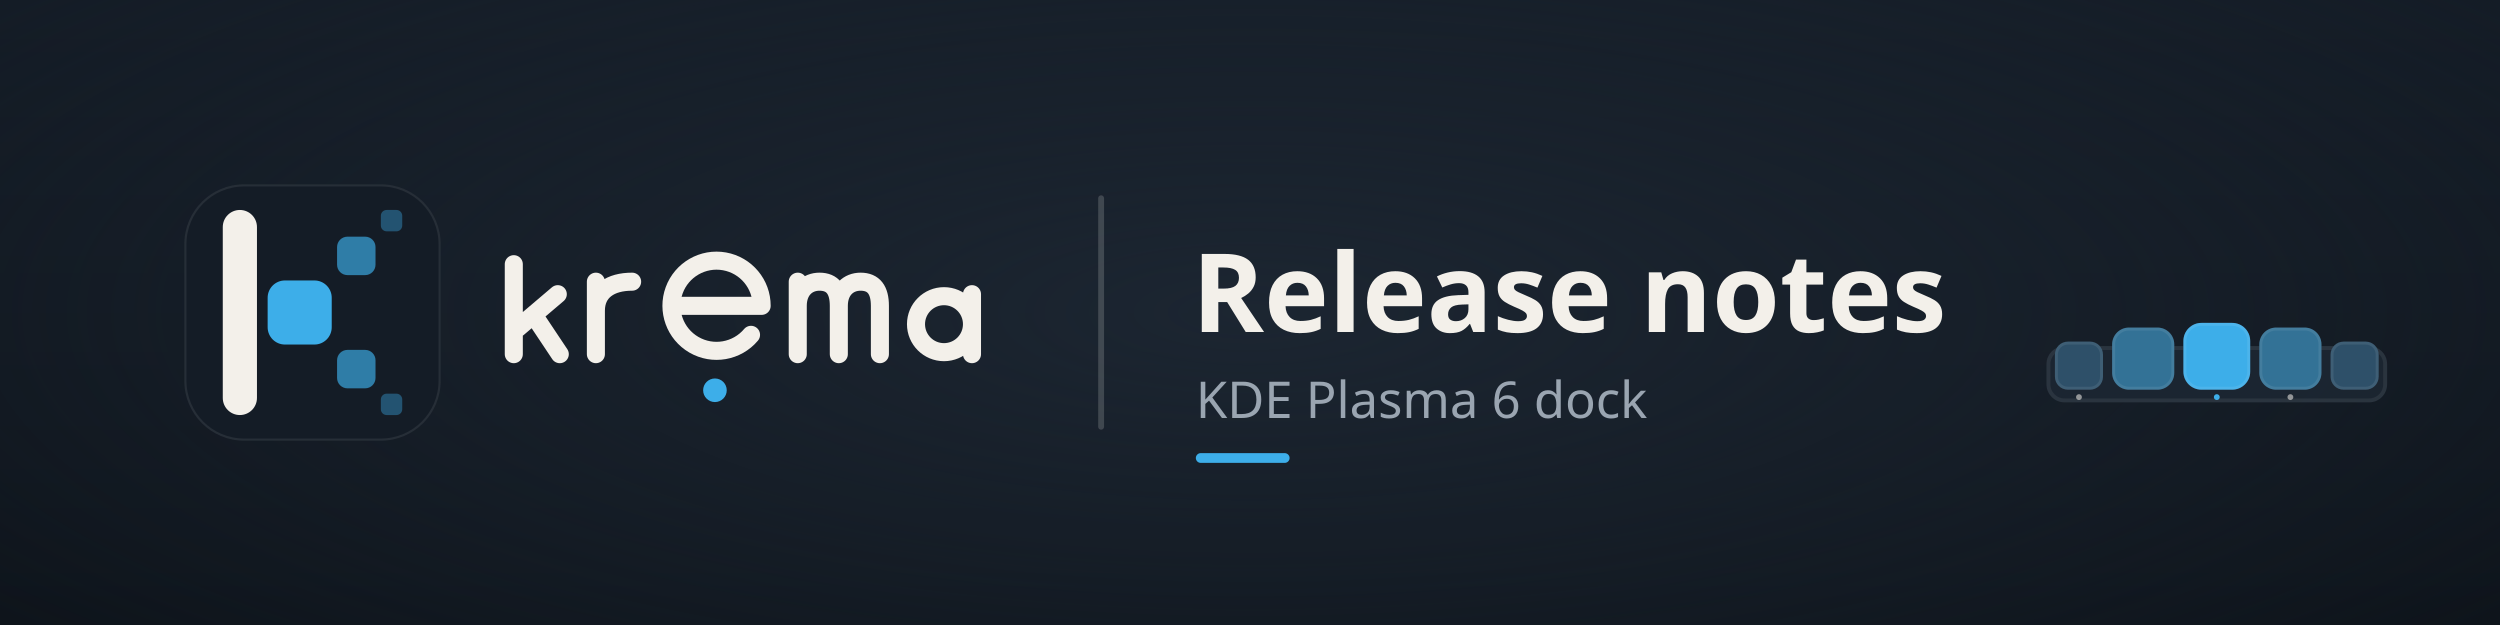
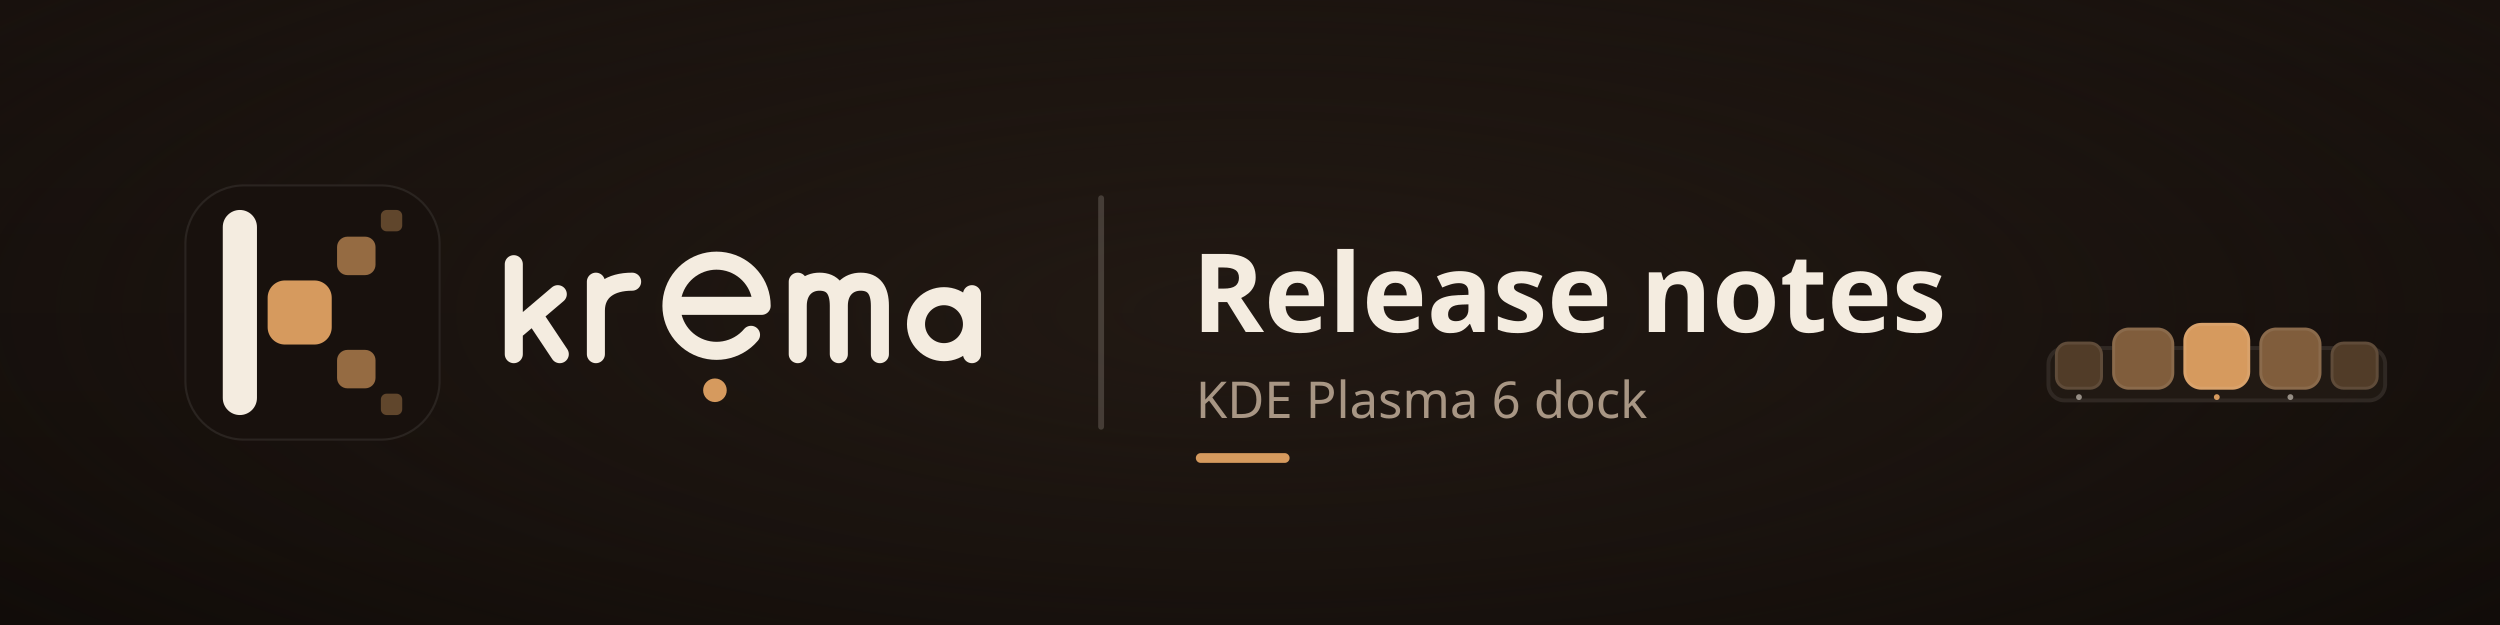
<svg xmlns="http://www.w3.org/2000/svg" width="1280" height="320" viewBox="0 0 1280 320" role="img" aria-label="Krema — Release notes">
  <defs>
    <linearGradient id="bg" x1="0" y1="0" x2="0" y2="1">
-       <stop offset="0" stop-color="#141C26" />
-       <stop offset="1" stop-color="#0E141B" />
+       <stop offset="0" stop-color="#18110D" />
+       <stop offset="1" stop-color="#110C09" />
    </linearGradient>
    <radialGradient id="glow" cx="640" cy="160" r="1" gradientUnits="userSpaceOnUse" gradientTransform="translate(640,160) scale(800,260) translate(-640,-160)">
-       <stop offset="0" stop-color="#1D2733" stop-opacity="0.9" />
-       <stop offset="1" stop-color="#1D2733" stop-opacity="0" />
+       <stop offset="0" stop-color="#231A14" stop-opacity="0.9" />
+       <stop offset="1" stop-color="#231A14" stop-opacity="0" />
    </radialGradient>
    <radialGradient id="accentGlow">
-       <stop offset="0" stop-color="#3DAEE9" stop-opacity="0.22" />
-       <stop offset="1" stop-color="#3DAEE9" stop-opacity="0" />
+       <stop offset="0" stop-color="#D69A5E" stop-opacity="0.22" />
+       <stop offset="1" stop-color="#D69A5E" stop-opacity="0" />
    </radialGradient>
  </defs>
  <rect width="1280" height="320" fill="url(#bg)" />
  <rect width="1280" height="320" fill="url(#glow)" />
  <g transform="translate(90,90) scale(0.54688)">
-     <rect x="8" y="8" width="240" height="240" rx="56" fill="#141C26" />
+     <rect x="8" y="8" width="240" height="240" rx="56" fill="#18110D" />
    <rect x="9" y="9" width="238" height="238" rx="55" fill="none" stroke="#FFFFFF" stroke-opacity=".08" stroke-width="2" />
-     <rect x="44" y="32" width="32" height="192" rx="16" fill="#F3F0EA" />
-     <rect x="86" y="98" width="60" height="60" rx="16.2" fill="#3DAEE9" />
-     <rect x="151" y="57" width="36" height="36" rx="9.72" fill="#3DAEE9" opacity="0.66" />
-     <rect x="151" y="163" width="36" height="36" rx="9.72" fill="#3DAEE9" opacity="0.66" />
-     <rect x="192" y="32" width="20" height="20" rx="5.4" fill="#3DAEE9" opacity="0.38" />
-     <rect x="192" y="204" width="20" height="20" rx="5.4" fill="#3DAEE9" opacity="0.38" />
+     <rect x="44" y="32" width="32" height="192" rx="16" fill="#F4ECE0" />
+     <rect x="86" y="98" width="60" height="60" rx="16.2" fill="#D69A5E" />
+     <rect x="151" y="57" width="36" height="36" rx="9.72" fill="#D69A5E" opacity="0.66" />
+     <rect x="151" y="163" width="36" height="36" rx="9.72" fill="#D69A5E" opacity="0.66" />
+     <rect x="192" y="32" width="20" height="20" rx="5.4" fill="#D69A5E" opacity="0.38" />
+     <rect x="192" y="204" width="20" height="20" rx="5.4" fill="#D69A5E" opacity="0.38" />
  </g>
  <svg x="258.44" y="102.49" width="243.84" height="103.37" viewBox="0 -10.9 342.98 145.4">
-     <g fill="none" stroke="#F3F0EA" stroke-linecap="round" stroke-linejoin="round">
+     <g fill="none" stroke="#F4ECE0" stroke-linecap="round" stroke-linejoin="round">
      <path transform="translate(6.5,28) scale(0.72)" d="M0,10 V100 M44,40 L4,74 M20,61 L46,100" stroke-width="18.06" />
      <path transform="translate(65.62,13) scale(0.87)" d="M0,40 V100 M0,64 C0,48 12,40 30,40" stroke-width="14.94" />
      <path transform="translate(117.72,-16) scale(1.16)" d="M2,70 H58 A28,28 0 1 0 51.4,88" stroke-width="11.21" />
      <path transform="translate(211,13) scale(0.87)" d="M0,40 V100 M0,60 C0,47 8,40 18,40 C29,40 34,47 34,60 V100 M34,60 C34,47 42,40 52,40 C63,40 68,47 68,60 V100" stroke-width="14.94" />
      <path transform="translate(296.16,28) scale(0.72)" d="M56,40 V100 M56,70 A28,28 0 1 1 0,70 A28,28 0 1 1 56,70" stroke-width="18.06" />
    </g>
-     <circle cx="151.36" cy="126" r="8.5" fill="#3DAEE9" />
+     <circle cx="151.36" cy="126" r="8.5" fill="#D69A5E" />
  </svg>
-   <rect x="562.27" y="100" width="3" height="120" rx="1.5" fill="#F3F0EA" fill-opacity="0.18" />
-   <text x="610.27" y="170" font-family="Noto Sans" font-size="56" font-weight="600" fill="#F3F0EA" text-anchor="start">Release notes</text>
-   <text x="612.27" y="214" font-family="Noto Sans" font-size="26" font-weight="400" fill="#9AA5B1" text-anchor="start">KDE Plasma 6 dock</text>
-   <rect x="612.27" y="232" width="48" height="5" rx="2.5" fill="#3DAEE9" />
-   <rect x="1047.8" y="177.2" width="174.4" height="28.8" rx="9.22" fill="#1D2733" fill-opacity="0.85" />
+   <rect x="562.27" y="100" width="3" height="120" rx="1.5" fill="#F4ECE0" fill-opacity="0.18" />
+   <text x="610.27" y="170" font-family="Noto Sans" font-size="56" font-weight="600" fill="#F4ECE0" text-anchor="start">Release notes</text>
+   <text x="612.27" y="214" font-family="Noto Sans" font-size="26" font-weight="400" fill="#A89684" text-anchor="start">KDE Plasma 6 dock</text>
+   <rect x="612.27" y="232" width="48" height="5" rx="2.5" fill="#D69A5E" />
+   <rect x="1047.8" y="177.2" width="174.4" height="28.8" rx="9.22" fill="#231A14" fill-opacity="0.85" />
  <rect x="1048.8" y="178.2" width="172.4" height="26.8" rx="8.22" fill="none" stroke="#FFFFFF" stroke-opacity="0.07" stroke-width="2" />
-   <rect x="1052.12" y="174.91" width="24.61" height="24.61" rx="6.65" fill="#2A3645" />
-   <rect x="1052.12" y="174.91" width="24.61" height="24.61" rx="6.65" fill="#3DAEE9" fill-opacity="0.22" />
+   <rect x="1052.12" y="174.91" width="24.61" height="24.61" rx="6.65" fill="#2B211A" />
+   <rect x="1052.12" y="174.91" width="24.61" height="24.61" rx="6.65" fill="#D69A5E" fill-opacity="0.22" />
  <rect x="1052.87" y="175.66" width="23.11" height="23.11" rx="5.9" fill="none" stroke="#FFFFFF" stroke-opacity="0.08" stroke-width="1.5" />
-   <circle cx="1064.43" cy="203.32" r="1.5" fill="#F3F0EA" fill-opacity="0.55" />
-   <rect x="1081.42" y="167.72" width="31.8" height="31.8" rx="8.59" fill="#2A3645" />
-   <rect x="1081.42" y="167.72" width="31.8" height="31.8" rx="8.59" fill="#3DAEE9" fill-opacity="0.5" />
+   <circle cx="1064.43" cy="203.32" r="1.5" fill="#F4ECE0" fill-opacity="0.55" />
+   <rect x="1081.42" y="167.72" width="31.8" height="31.8" rx="8.59" fill="#2B211A" />
+   <rect x="1081.42" y="167.72" width="31.8" height="31.8" rx="8.59" fill="#D69A5E" fill-opacity="0.5" />
  <rect x="1082.17" y="168.47" width="30.3" height="30.3" rx="7.84" fill="none" stroke="#FFFFFF" stroke-opacity="0.08" stroke-width="1.5" />
-   <rect x="1117.9" y="165.32" width="34.2" height="34.2" rx="9.23" fill="#2A3645" />
-   <rect x="1117.9" y="165.32" width="34.2" height="34.2" rx="9.23" fill="#3DAEE9" fill-opacity="1" />
+   <rect x="1117.9" y="165.32" width="34.2" height="34.2" rx="9.23" fill="#2B211A" />
+   <rect x="1117.9" y="165.32" width="34.2" height="34.2" rx="9.23" fill="#D69A5E" fill-opacity="1" />
  <rect x="1118.65" y="166.07" width="32.7" height="32.7" rx="8.48" fill="none" stroke="#FFFFFF" stroke-opacity="0.08" stroke-width="1.5" />
-   <circle cx="1135" cy="203.32" r="1.5" fill="#3DAEE9" />
-   <rect x="1156.78" y="167.72" width="31.8" height="31.8" rx="8.59" fill="#2A3645" />
-   <rect x="1156.78" y="167.72" width="31.8" height="31.8" rx="8.59" fill="#3DAEE9" fill-opacity="0.5" />
+   <circle cx="1135" cy="203.32" r="1.5" fill="#D69A5E" />
+   <rect x="1156.78" y="167.72" width="31.8" height="31.8" rx="8.59" fill="#2B211A" />
+   <rect x="1156.78" y="167.72" width="31.8" height="31.8" rx="8.59" fill="#D69A5E" fill-opacity="0.5" />
  <rect x="1157.53" y="168.47" width="30.3" height="30.3" rx="7.84" fill="none" stroke="#FFFFFF" stroke-opacity="0.08" stroke-width="1.5" />
-   <circle cx="1172.68" cy="203.32" r="1.5" fill="#F3F0EA" fill-opacity="0.55" />
-   <rect x="1193.26" y="174.91" width="24.61" height="24.61" rx="6.65" fill="#2A3645" />
-   <rect x="1193.26" y="174.91" width="24.61" height="24.61" rx="6.65" fill="#3DAEE9" fill-opacity="0.22" />
+   <circle cx="1172.68" cy="203.32" r="1.5" fill="#F4ECE0" fill-opacity="0.55" />
+   <rect x="1193.26" y="174.91" width="24.61" height="24.61" rx="6.65" fill="#2B211A" />
+   <rect x="1193.26" y="174.91" width="24.61" height="24.61" rx="6.65" fill="#D69A5E" fill-opacity="0.22" />
  <rect x="1194.01" y="175.66" width="23.11" height="23.11" rx="5.9" fill="none" stroke="#FFFFFF" stroke-opacity="0.08" stroke-width="1.5" />
</svg>
